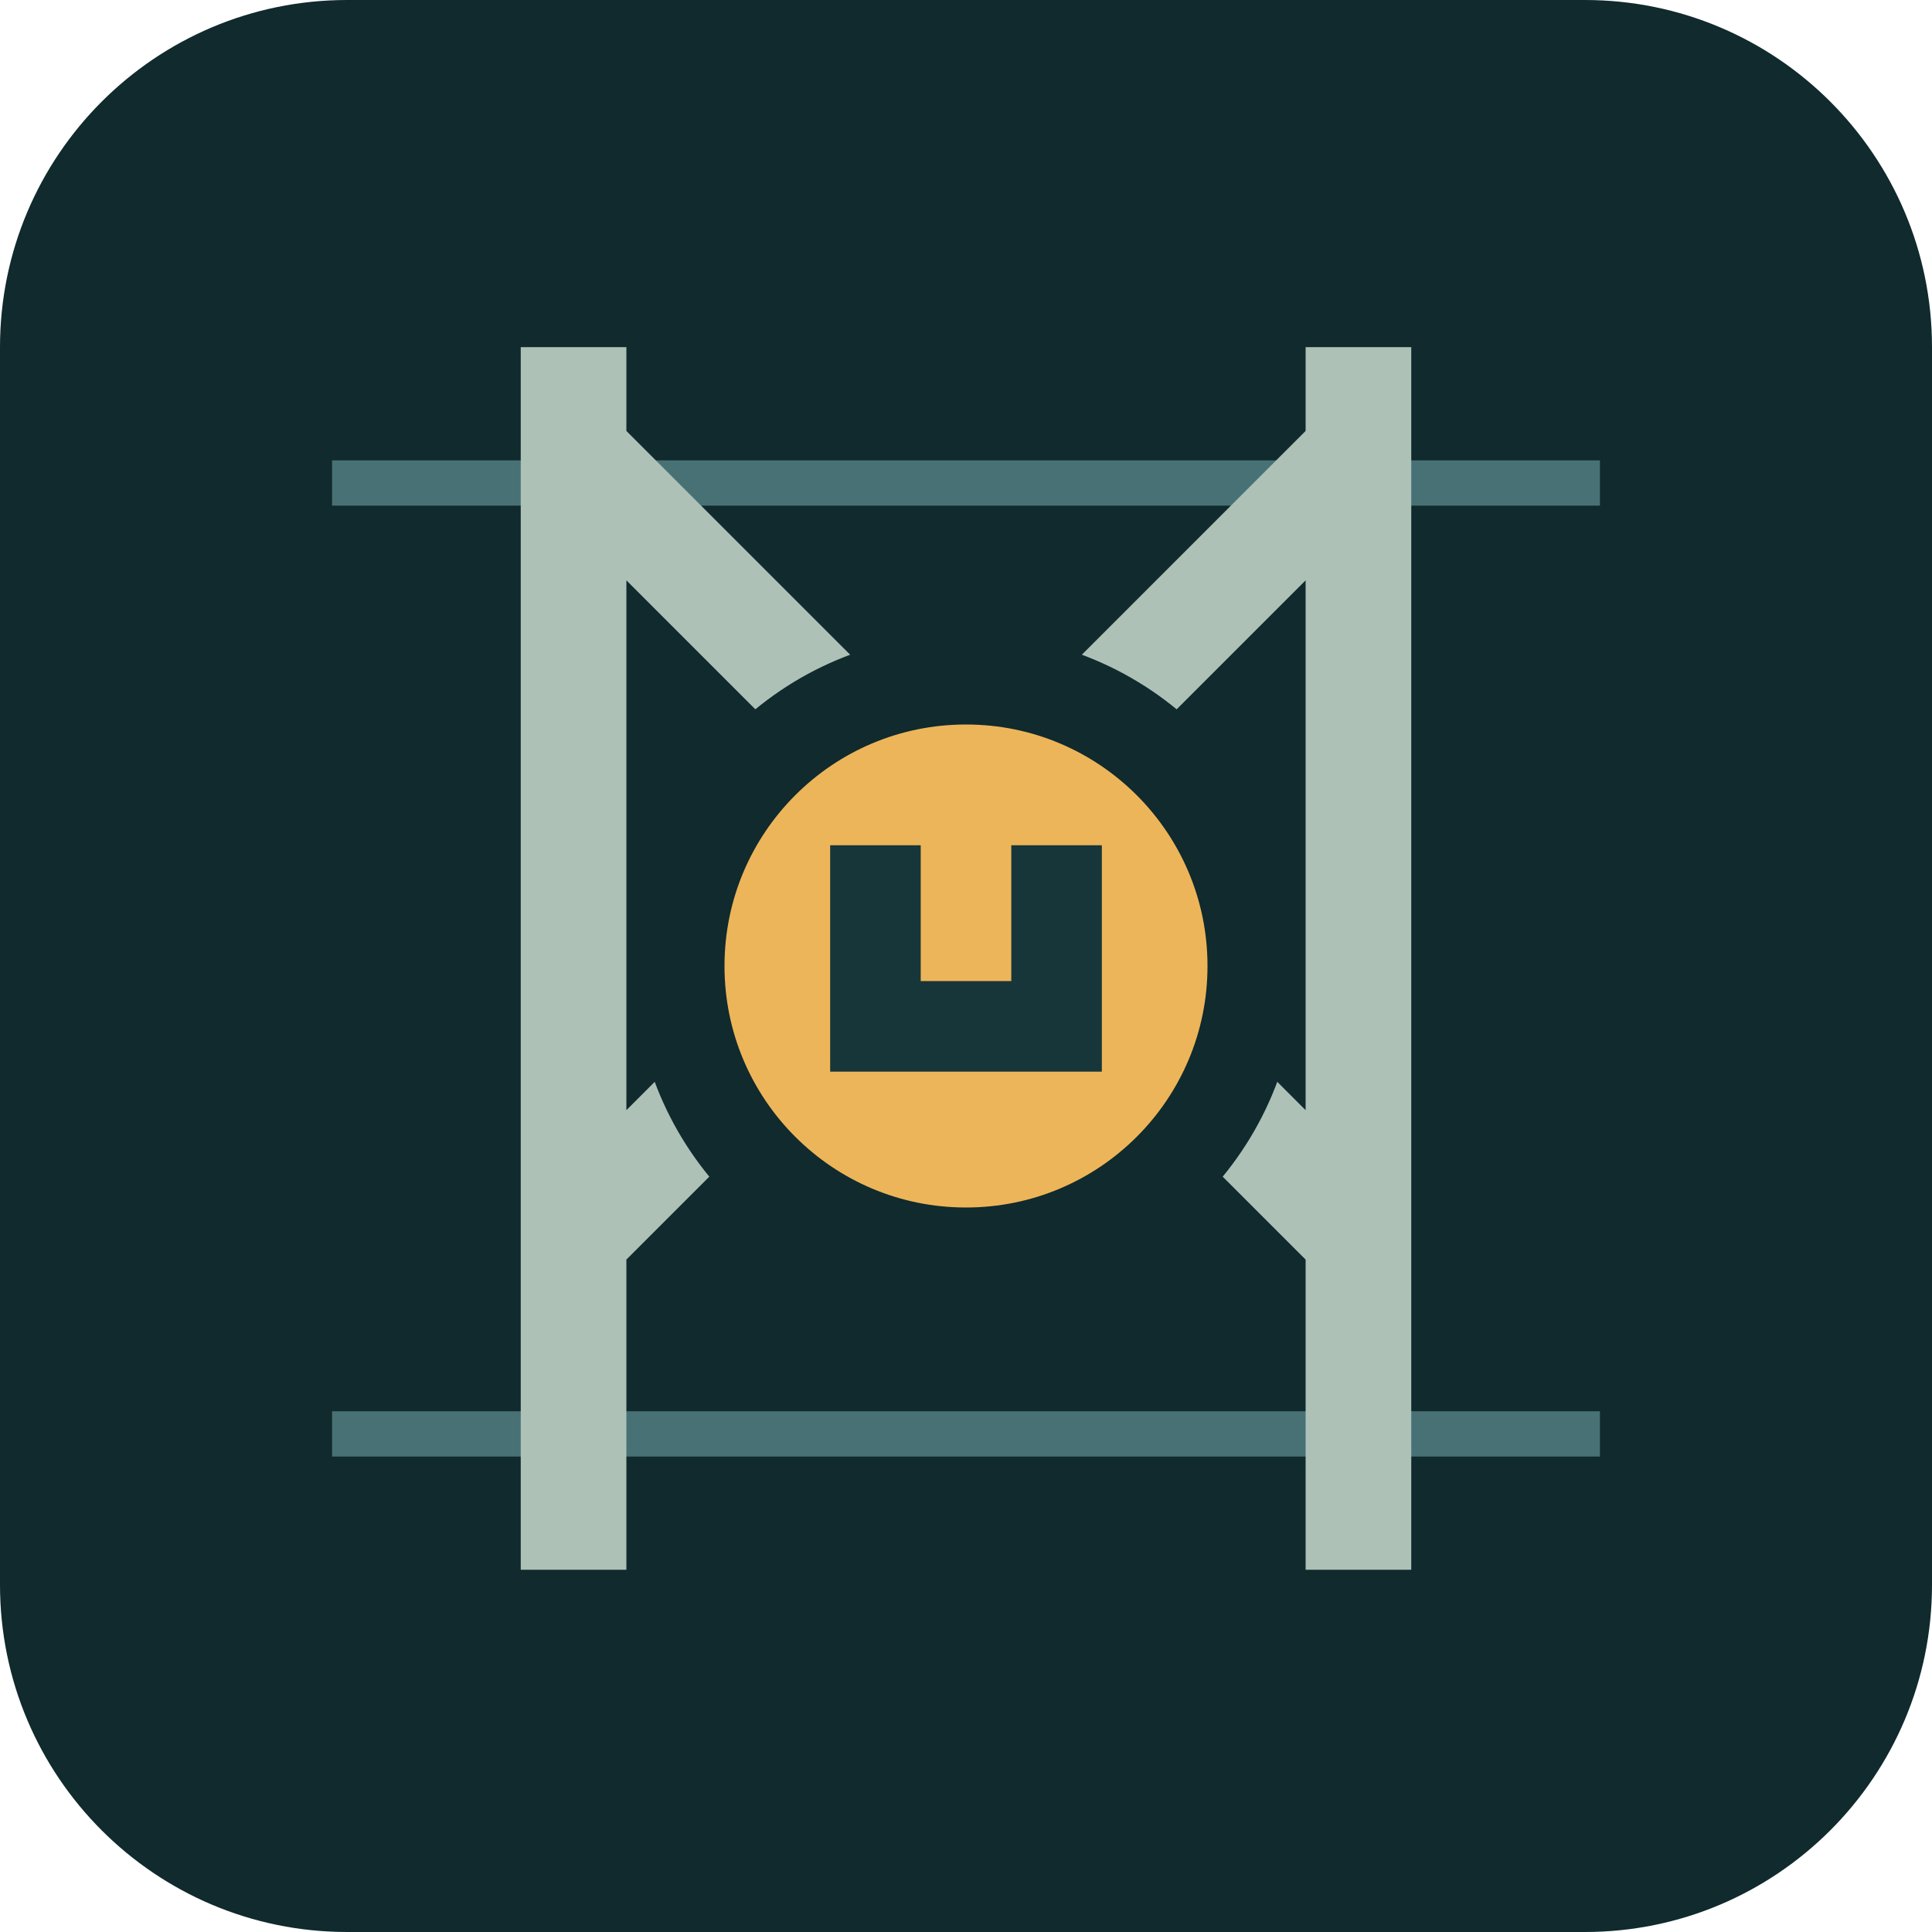
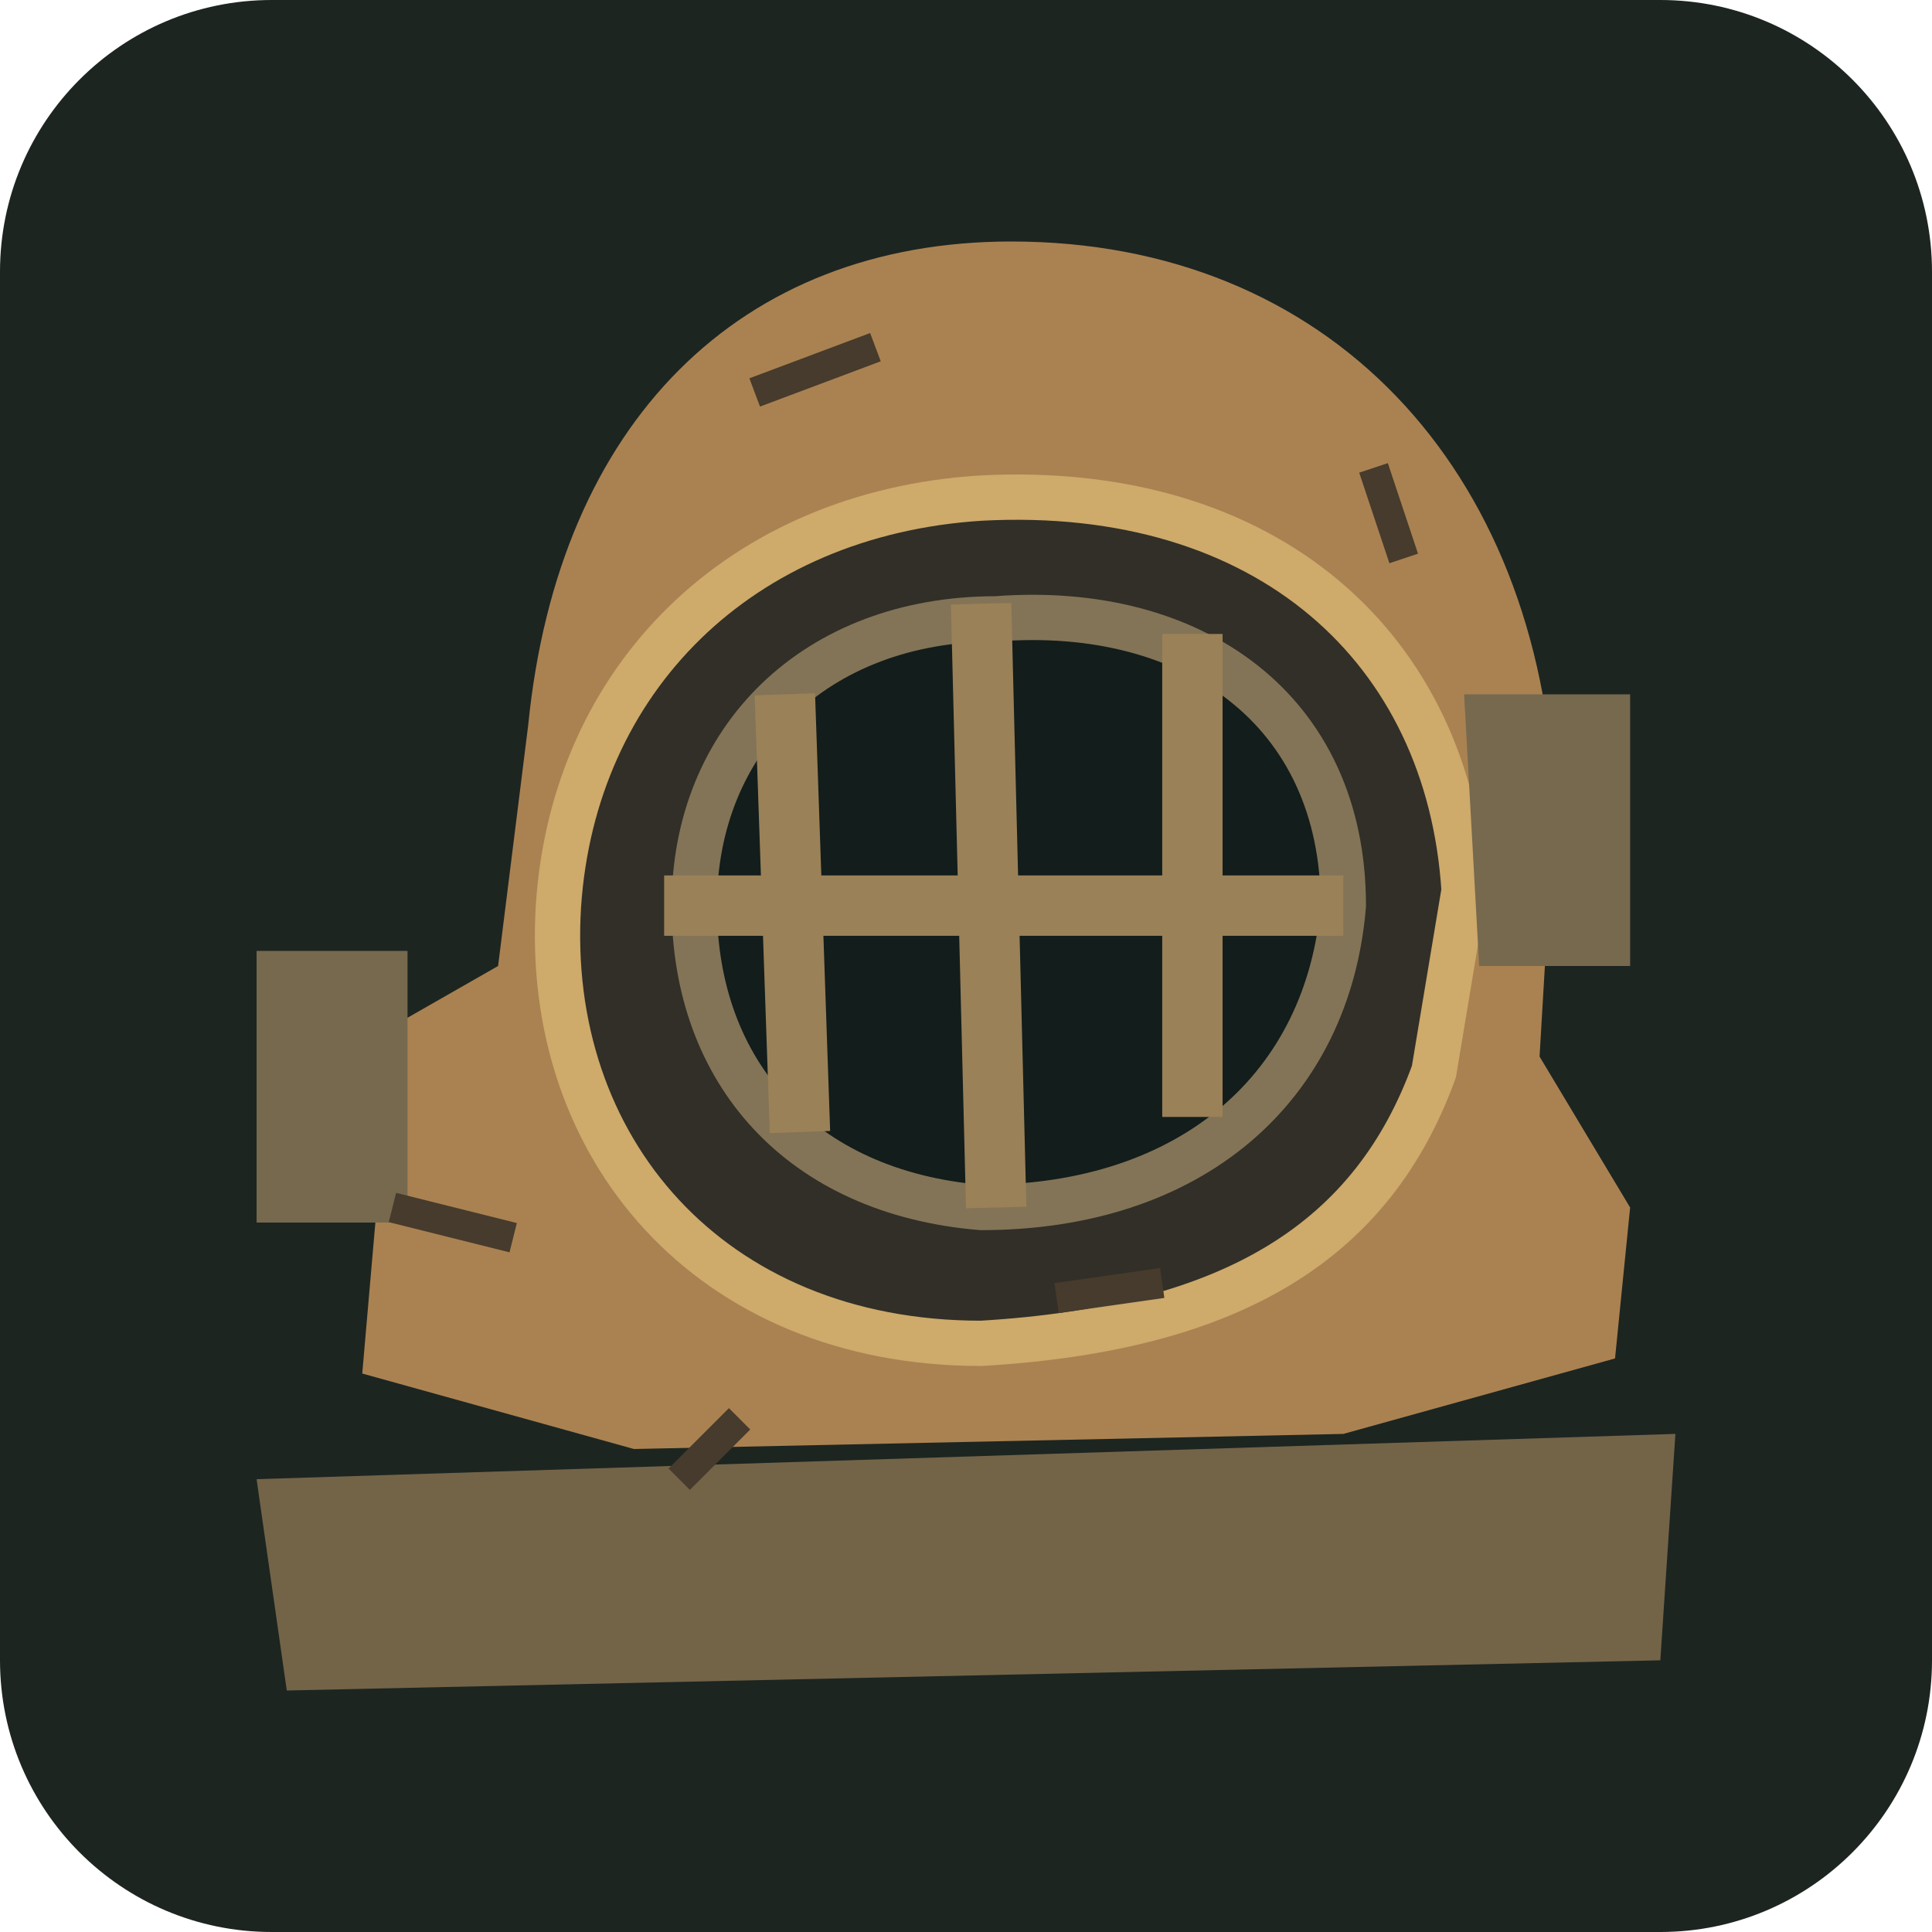
<svg xmlns="http://www.w3.org/2000/svg" viewBox="0 0 128 128">
-   <rect width="128" height="128" rx="23" fill="#102a2d" />
-   <path d="M22 32h84M22 95h84" stroke="#487175" stroke-width="3" />
-   <path d="M38 23v81M90 23v81M39 31l51 51M89 31L38 82" fill="none" stroke="#adc1b7" stroke-width="7" />
-   <circle cx="64" cy="64" r="19" fill="#edb559" stroke="#102a2d" stroke-width="6" />
-   <path d="M55 71V56h6v9h6v-9h6v15z" fill="#17363a" />
+   <rect width="128" height="128" rx="18" fill="#1d2521" />
+   <path d="M17 98l94-3-1 15-91 2z" fill="#736448" />
+   <path d="M24 91l2-23 7-4 2-16c2-20 14-32 32-32 21 0 35 15 36 37l-1 17 6 10-1 10-18 5-47 1z" fill="#aa8251" />
+   <path d="M37 60c1-15 12-26 28-27 19-1 31 10 32 26l-2 12c-4 11-13 17-30 18-18 0-29-13-28-29z" fill="#312f27" stroke="#ceaa6b" stroke-width="3" />
+   <path d="M46 60c0-11 8-19 20-19 13-1 23 6 23 19-1 12-10 20-24 20-12-1-19-9-19-20z" fill="#131d1b" stroke="#837457" stroke-width="3" />
+   <path d="M52 46l1 29m12-35 1 40m13-38v32M44 60h45" stroke="#9a8158" stroke-width="4" />
+   <path d="M17 63h10v18H17zm80-17h11v18H98z" fill="#76694e" />
+   <path d="M45 98l4-4m21-8 7-1m14-54 2 6M26 80l8 2m16-56 8-3" fill="none" stroke="#463b2c" stroke-width="2" />
</svg>
